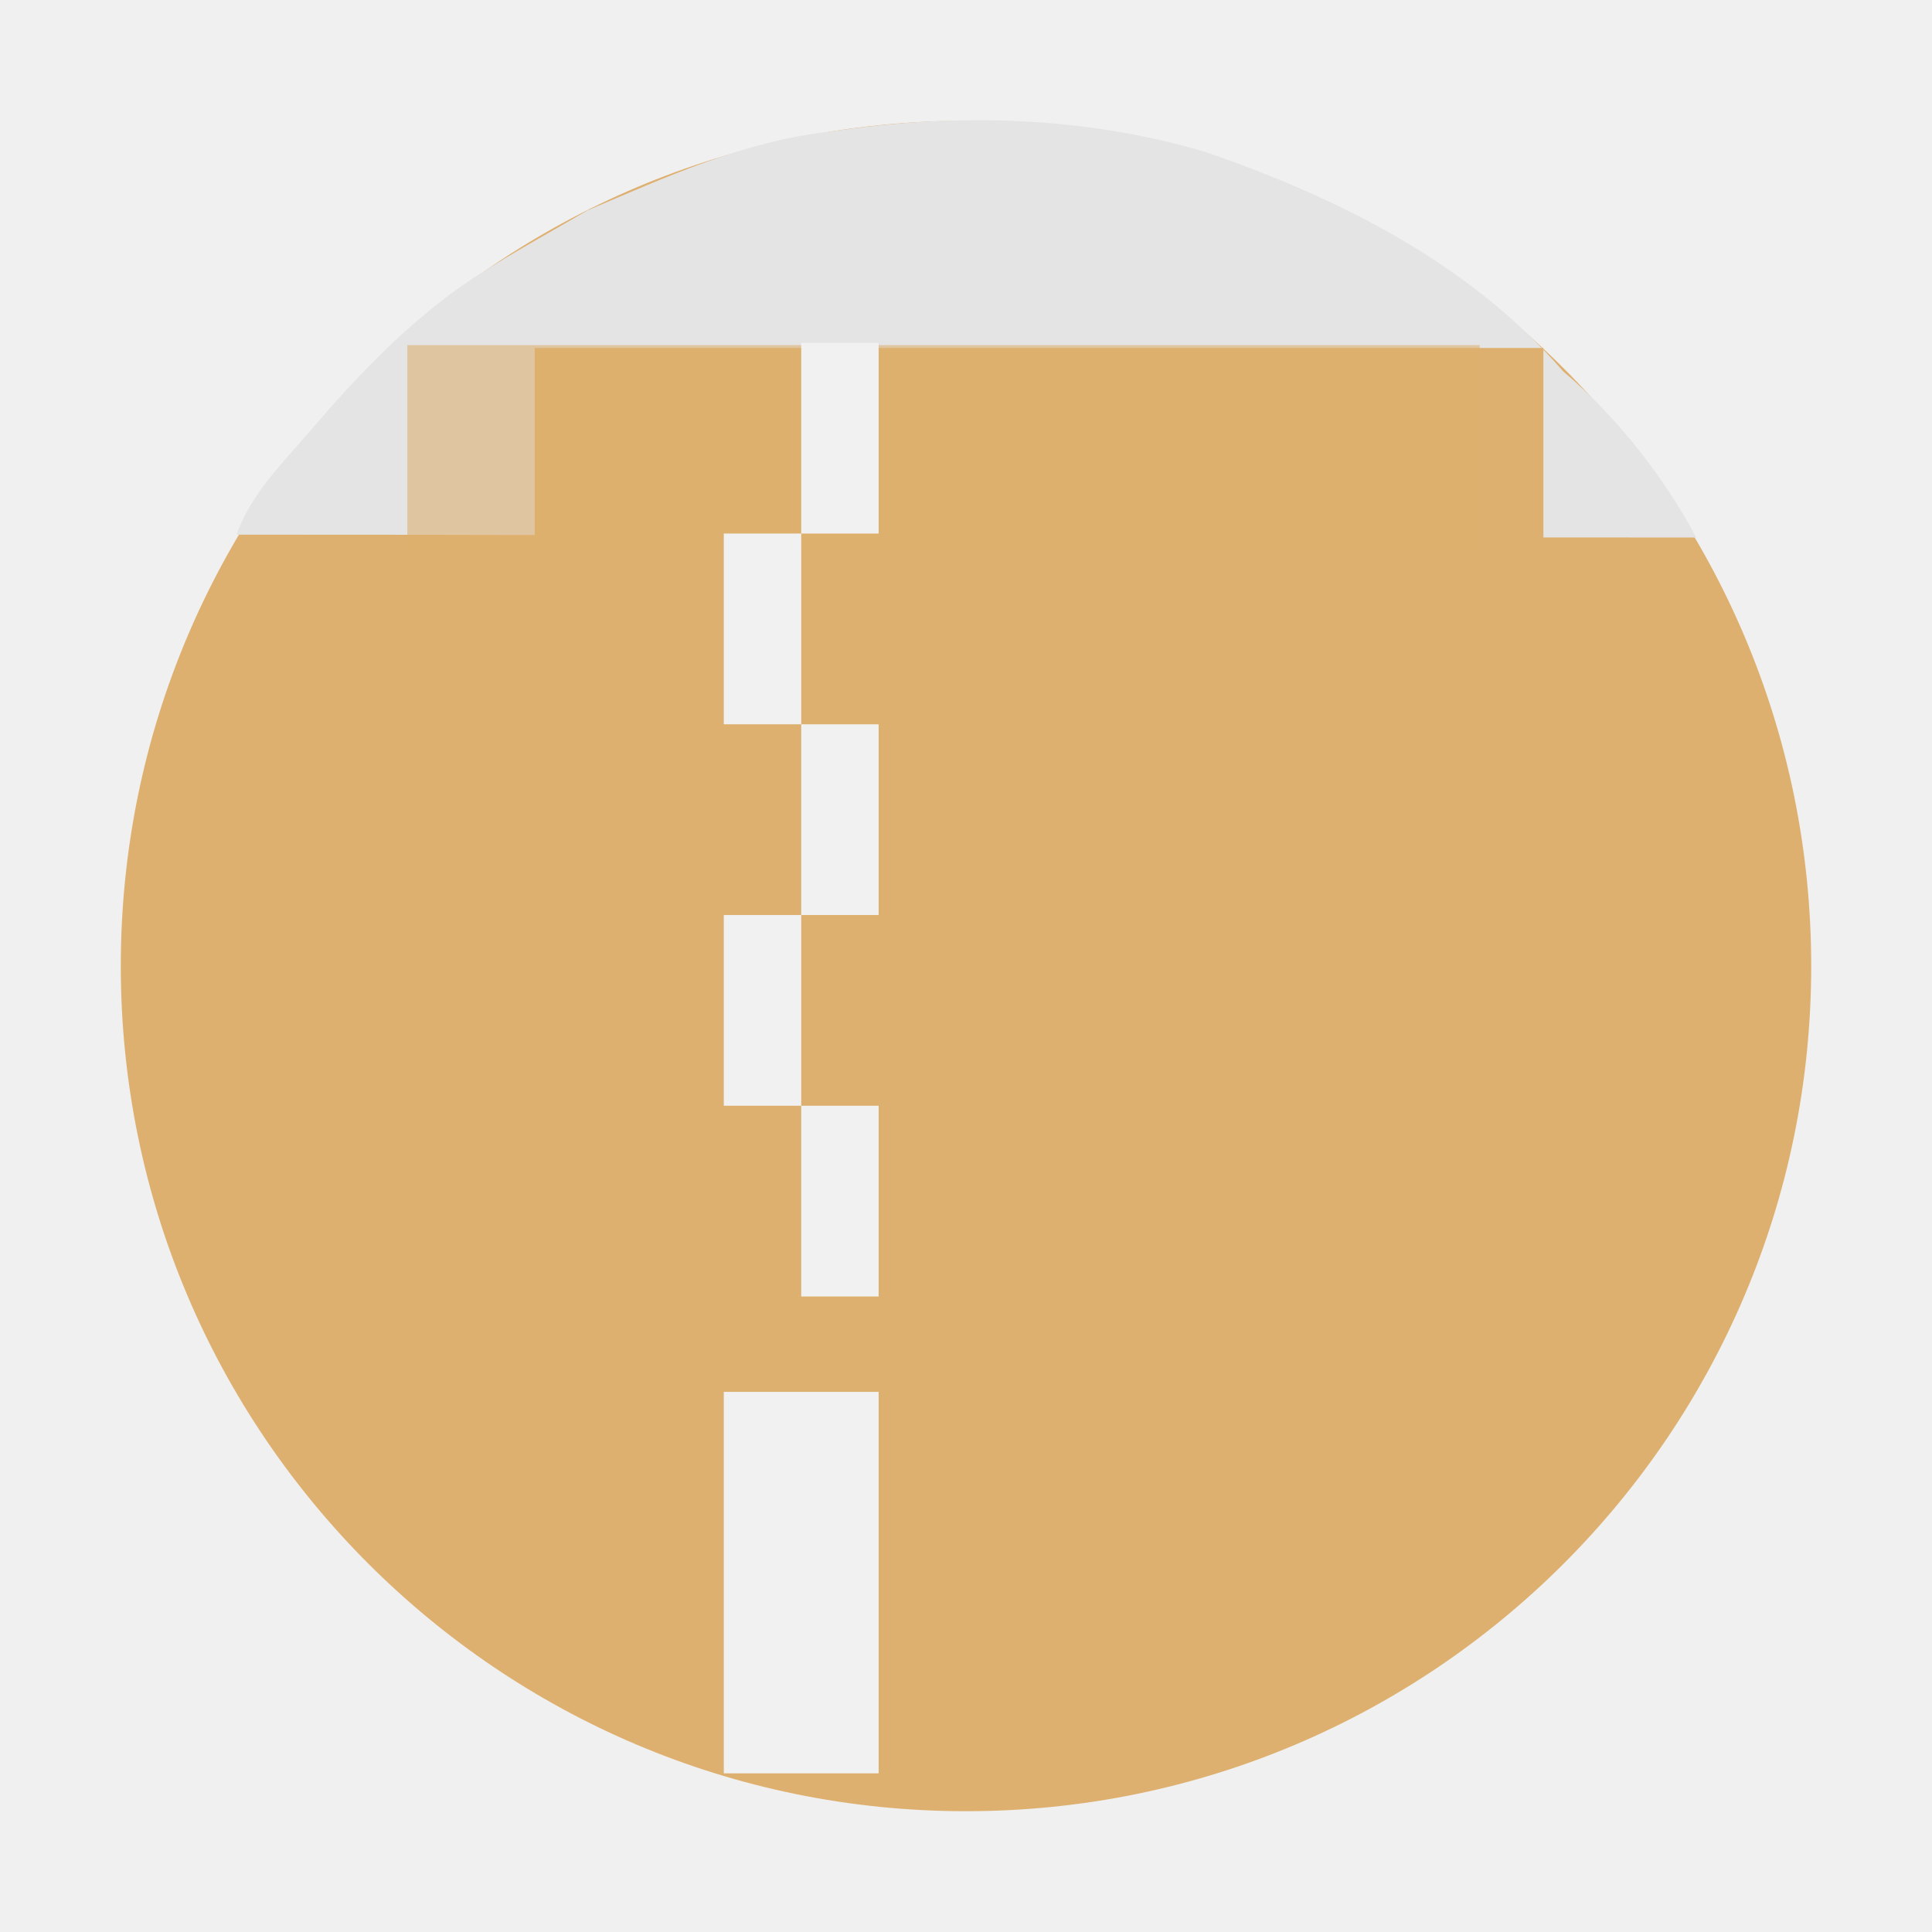
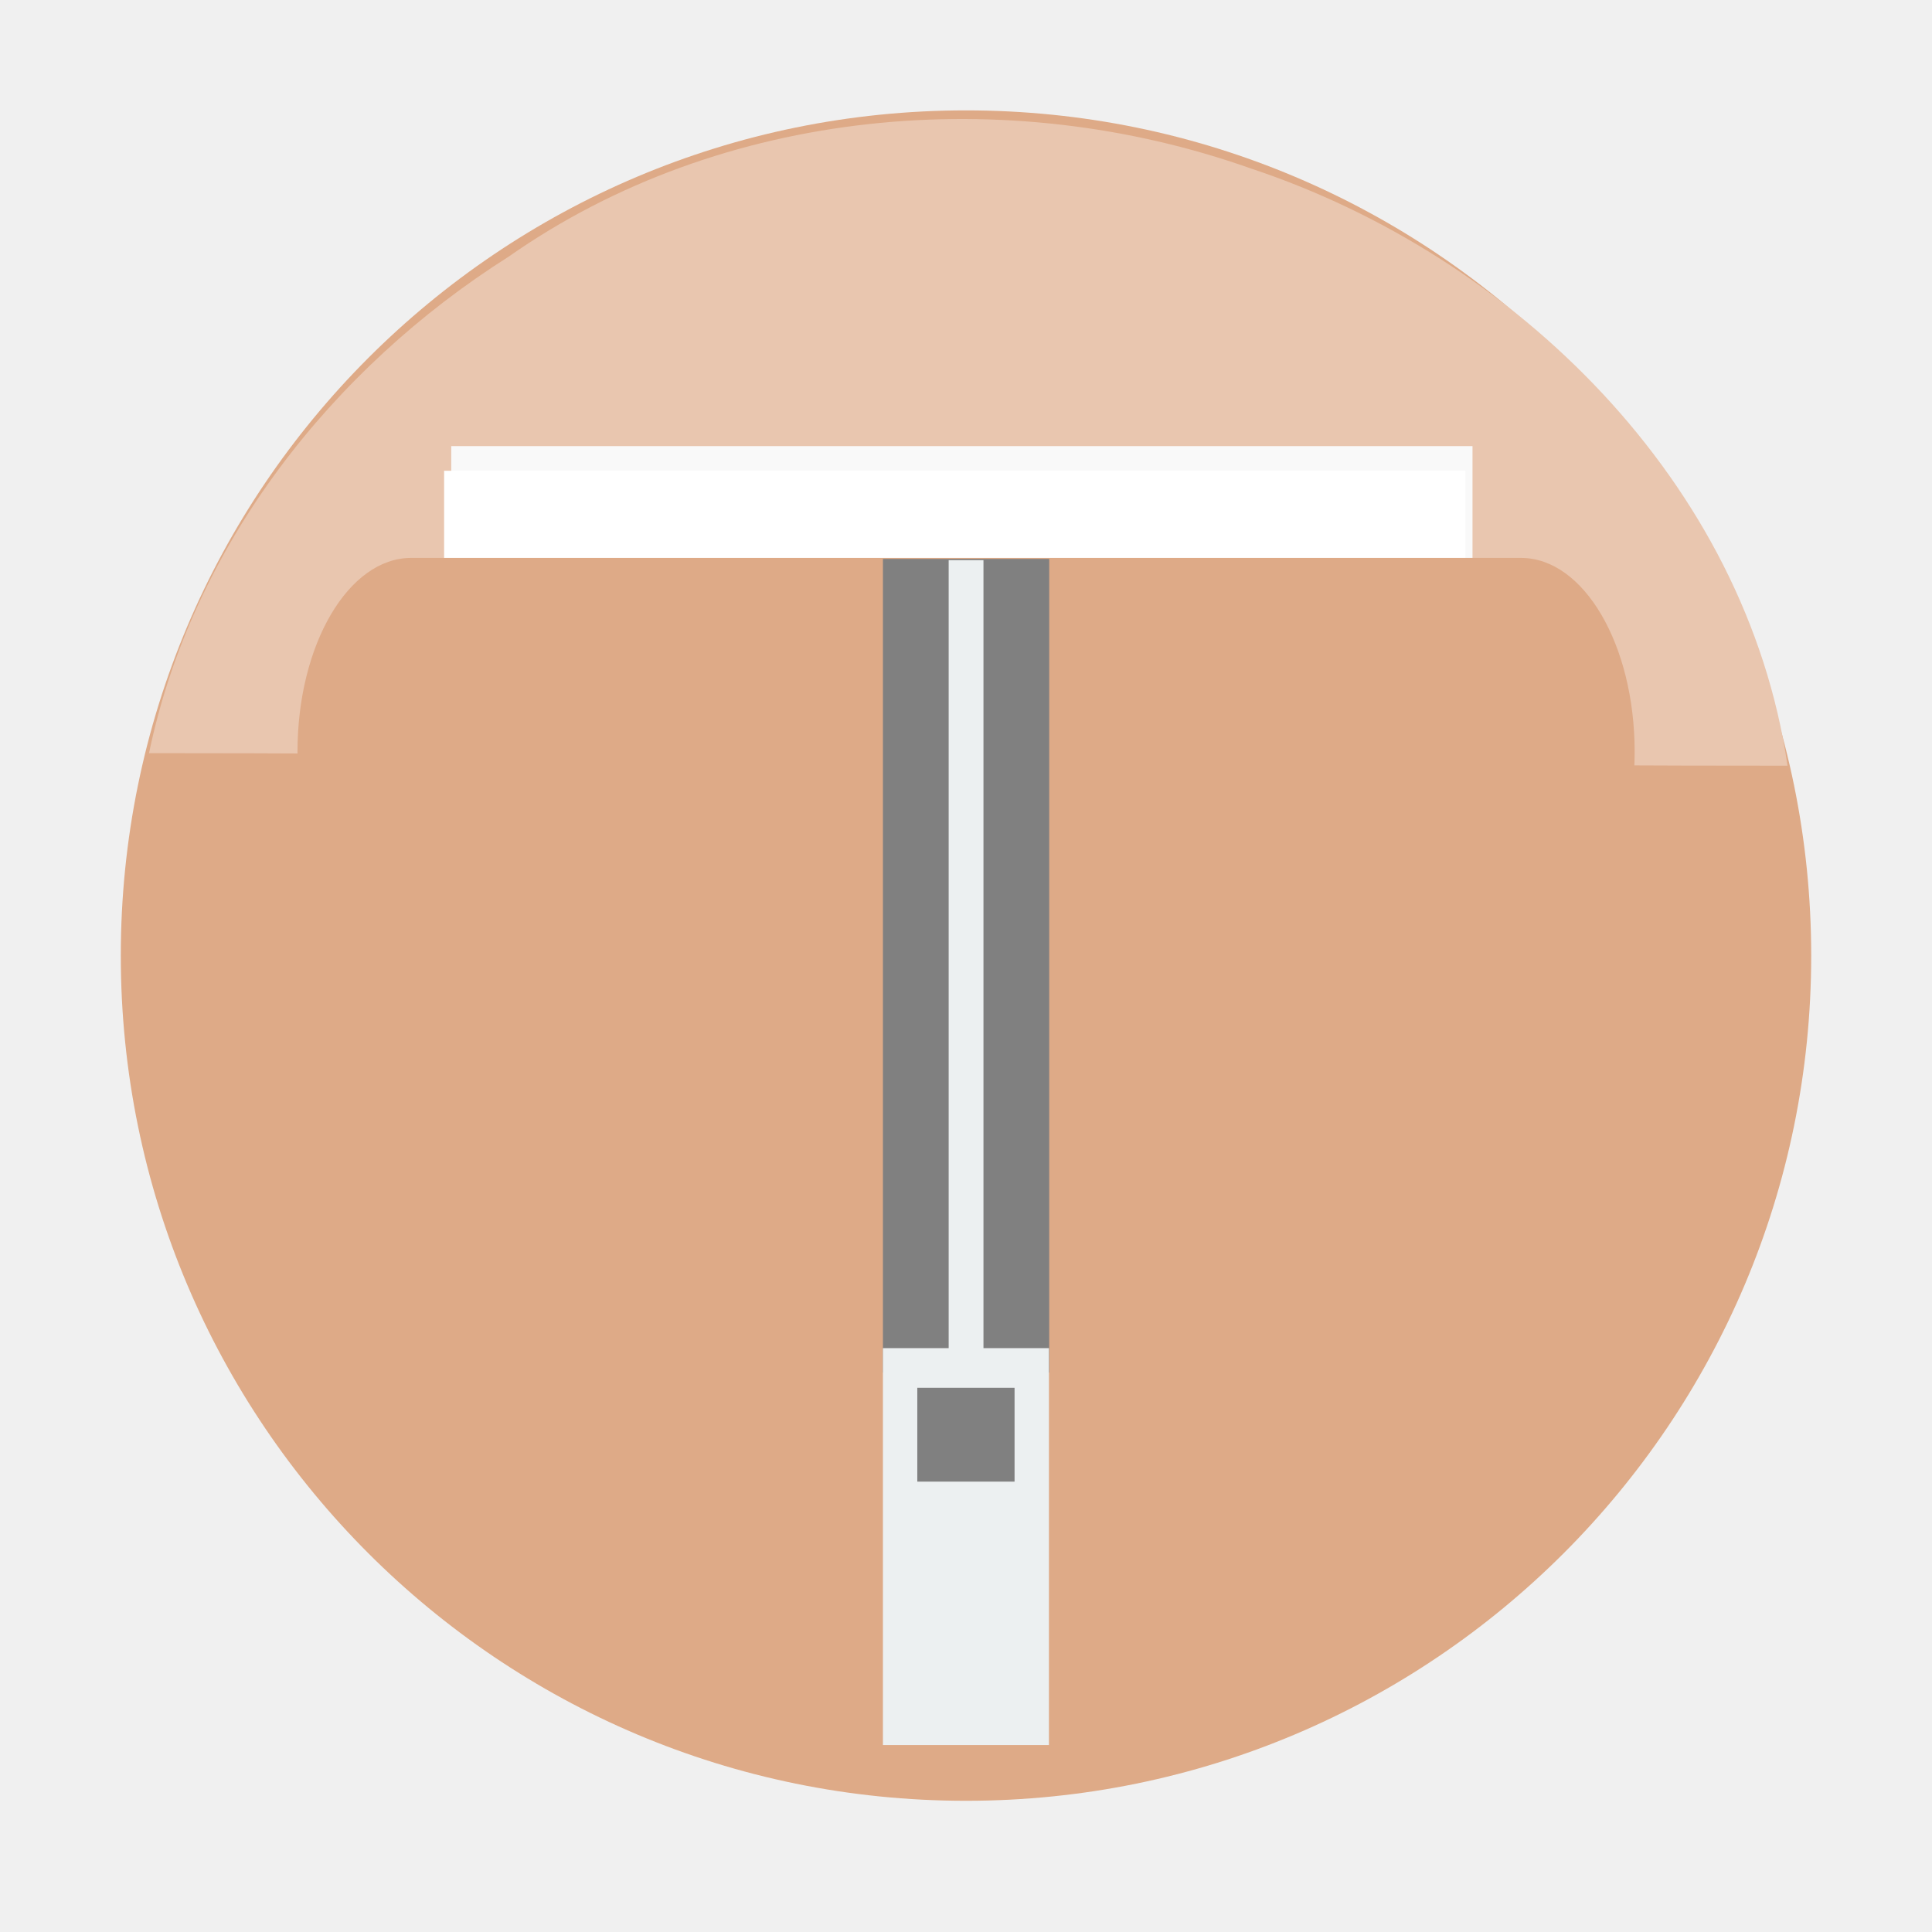
<svg xmlns="http://www.w3.org/2000/svg" height="48" width="48" version="1.1" viewBox="0 0 13.547 13.547" id="svg2">
  <defs id="defs6">
    <linearGradient id="linearGradient3004" gradientUnits="userSpaceOnUse" x2="0" gradientTransform="matrix(1.10525 0 0 1.10525 -134.2787 -295.7618)" y1="279.1" y2="268.33">
      <stop stop-color="#ae2434" offset="0" id="stop9" />
      <stop stop-color="#d67038" offset="1" id="stop11" />
    </linearGradient>
  </defs>
  <g id="g13" fill-rule="evenodd">
-     <rect rx="5.926" height="11.853" width="11.853" y="0.847" x="0.847" id="rect17" style="fill:#deb06f;fill-opacity:1" fill="url(#linearGradient3004)" />
-     <path style="fill:#e4e4e4;fill-opacity:1;stroke:none" d="m 1.696,3.749 c 3.385,-3.95e-4 6.813,0.021 10.198,0.02 C 11.69,3.385 11.369,2.949 10.961,2.604 10.307,1.849 9.397,1.391 8.454,1.066 7.599,0.812 6.691,0.79 5.814,0.924 5.218,0.989 4.665,1.244 4.118,1.476 c -0.305,0.179 -0.621,0.348 -0.911,0.55 -0.388,0.281 -0.717,0.626 -1.027,0.99 -0.191,0.222 -0.425,0.452 -0.521,0.733 z" id="path3841" />
-     <rect style="fill:#deb06f;fill-opacity:1;stroke:none" id="rect3764" width="7.073" height="1.371" x="3.749" y="2.44" />
-     <rect style="fill:#deb06f;fill-opacity:0.572;stroke:none" id="rect3764-7" width="7.52" height="1.432" x="2.856" y="2.42" />
-     <g style="fill:#f1f1f1;fill-opacity:1" transform="matrix(0.1357286,0,0,0.3343605,3.17502,2.069329)" id="g20">
-       <path d="m 18,1 0,4 4,0 0,-4 -4,0 z m 0,4 -4,0 0,4 4,0 0,-4 z m 0,4 0,4 4,0 0,-4 -4,0 z m 0,4 -4,0 0,4 4,0 0,-4 z m 0,4 0,4 4,0 0,-4 -4,0 z m -4,6 0,8 8,0 0,-8 -4,0 -4,0 z" id="path22" style="fill:#f1f1f1;fill-opacity:1" />
-     </g>
+     <rect rx="5.926" height="11.853" width="11.853" y="0.774" x="0.847" id="rect17" style="fill:#deaa87;fill-opacity:1" />
+     <path style="fill:#e9c6af;fill-opacity:1;stroke:none" d="M 1.045,5.281 C 4.875,5.281 8.704,5.37 12.534,5.369 12.244,3.385 10.626,1.797 8.77,1.181 7.064,0.577 5.063,0.75 3.566,1.8 2.328,2.583 1.346,3.83 1.045,5.281 z" id="path3841" />
+     <rect style="fill:#f9f9f9;fill-opacity:1;fill-rule:nonzero;stroke:none" id="rect3899-3" width="7.161" height="2.468" x="3.164" y="3.128" />
+     <rect style="fill:#ffffff;fill-opacity:1;fill-rule:nonzero;stroke:none" id="rect3899" width="7.161" height="2.468" x="3.114" y="3.301" />
+     <rect style="fill:#deaa87;fill-opacity:1;fill-rule:nonzero;stroke:none" id="rect2989" width="9.376" height="2.719" x="2.086" y="3.912" rx="0.797" ry="1.441" />
+     <rect style="fill:#808080;fill-rule:evenodd;stroke:#003bc3;stroke-width:0;stroke-linecap:square;stroke-linejoin:miter;stroke-miterlimit:2.013" y="3.919" x="6.191" id="shape0" stroke-miterlimit="2.013" width="1.166" height="5.705" />
+     <rect style="fill:#ecf0f1;fill-rule:evenodd;stroke:none;stroke-width:0;stroke-linecap:square;stroke-linejoin:miter;stroke-miterlimit:2" y="9.453" x="6.191" id="shape17" stroke-miterlimit="2" width="1.164" height="2.783" />
+     <rect style="fill:#808080;fill-rule:evenodd;stroke:#003bc3;stroke-width:0;stroke-linecap:square;stroke-linejoin:miter;stroke-miterlimit:2" y="9.731" x="6.432" id="shape18" stroke-miterlimit="2" width="0.682" height="0.658" />
+     <rect style="fill:#ecf0f1;fill-opacity:1;fill-rule:nonzero;stroke:none" id="rect3868" width="0.244" height="5.562" x="6.652" y="3.928" />
  </g>
</svg>
